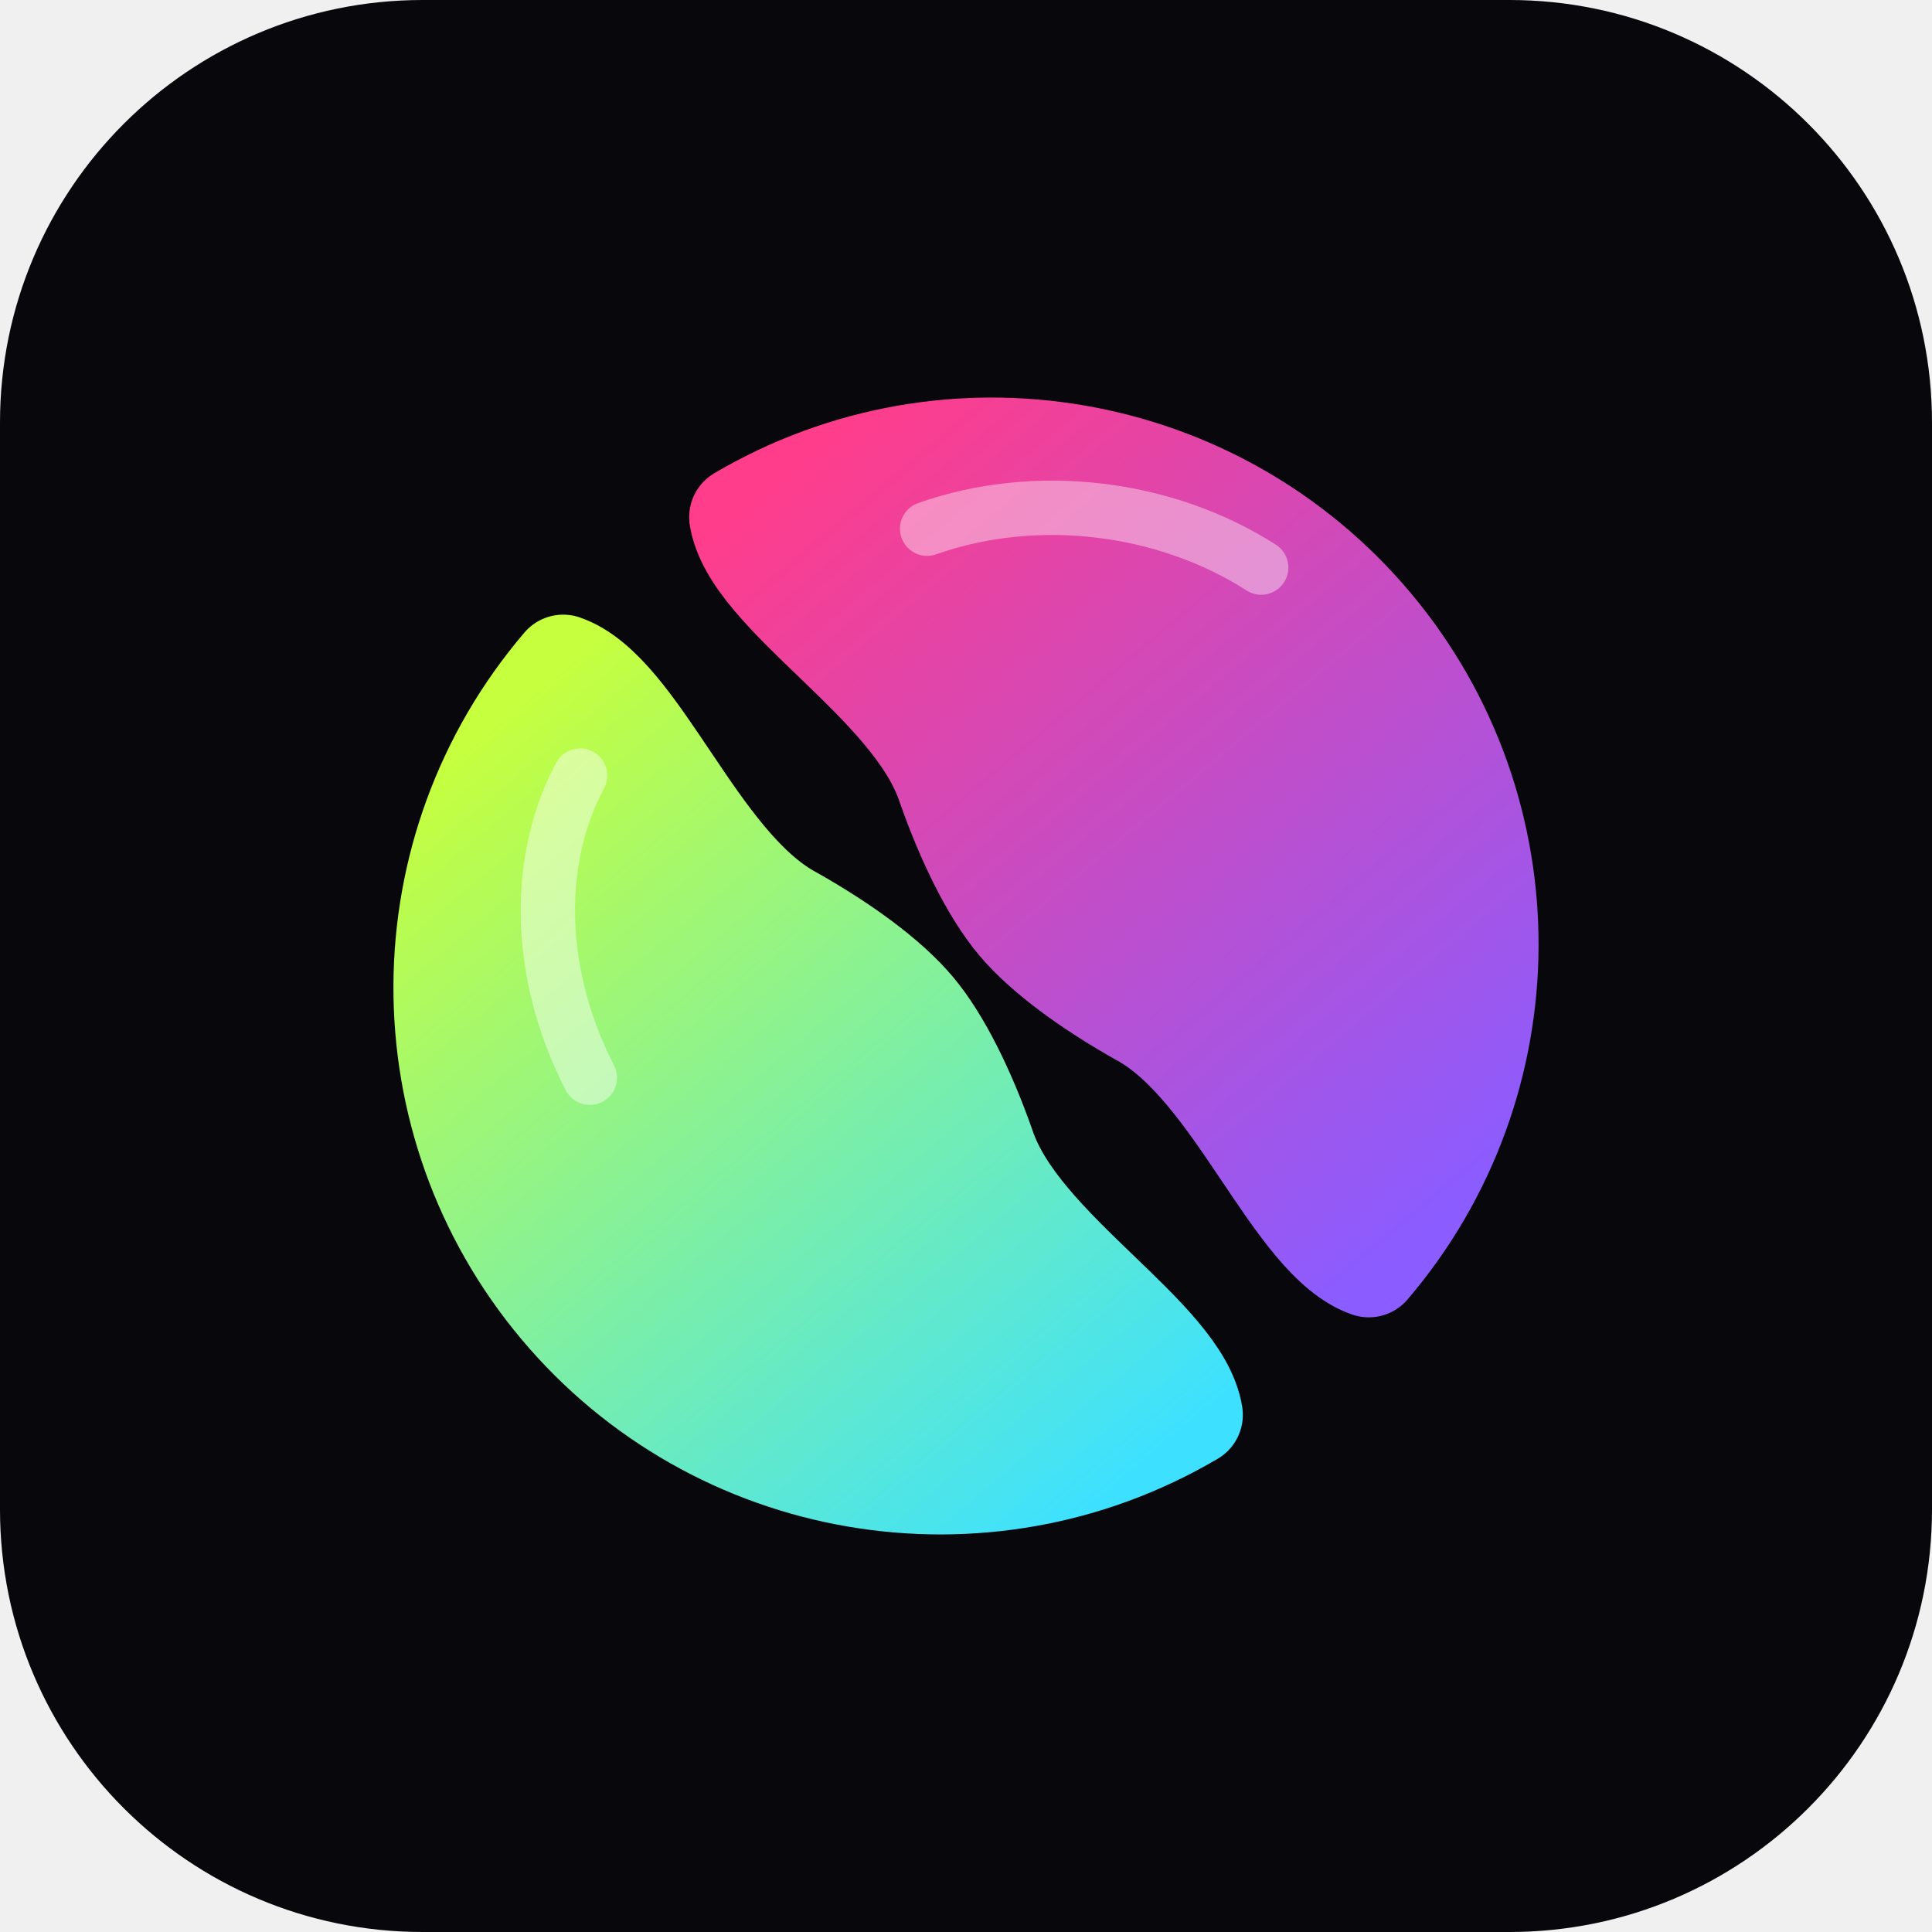
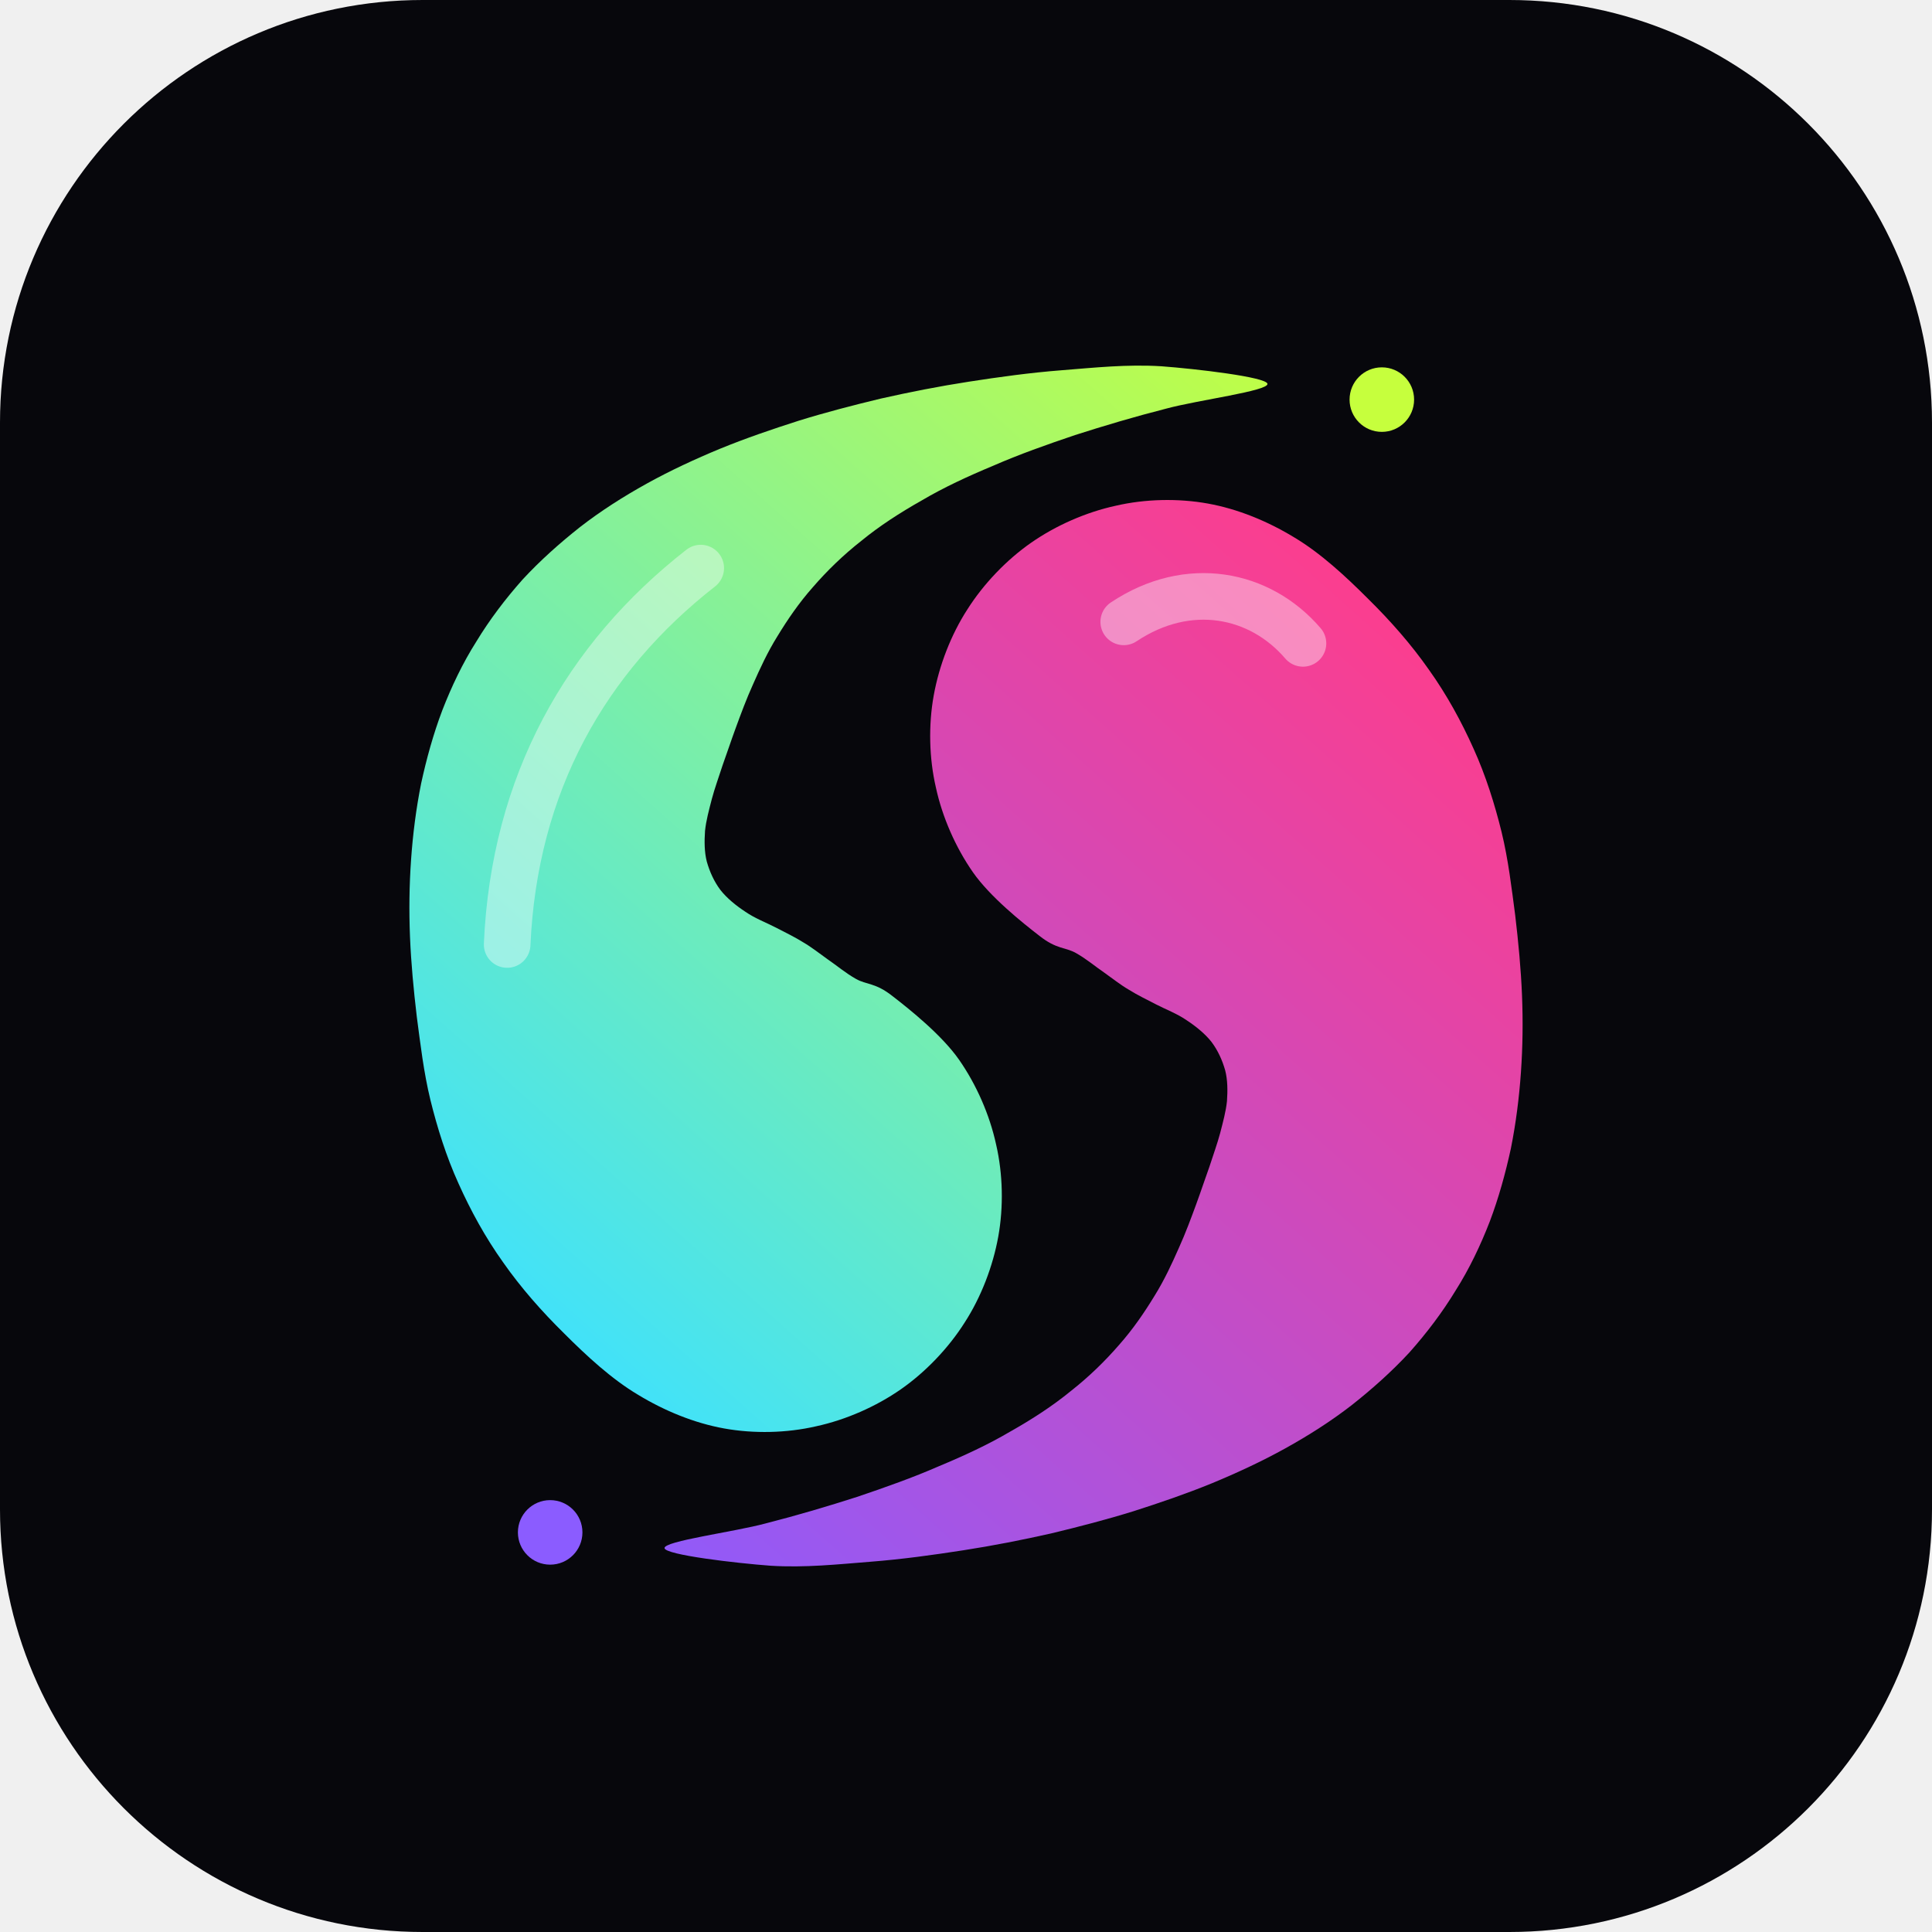
<svg xmlns="http://www.w3.org/2000/svg" viewBox="0 0 512 512" width="512" height="512">
  <defs>
-     <linearGradient id="teams" gradientUnits="userSpaceOnUse" x1="0" y1="110" x2="0" y2="402">
+     <linearGradient id="teams" gradientUnits="userSpaceOnUse" x1="390" y1="110" x2="150" y2="380">
      <stop offset="0" stop-color="#c6ff3d" />
      <stop offset="1" stop-color="#3de1ff" />
    </linearGradient>
-     <linearGradient id="pick" gradientUnits="userSpaceOnUse" x1="0" y1="110" x2="0" y2="402">
-       <stop offset="0" stop-color="#ff3d8b" />
-       <stop offset="1" stop-color="#8b5cff" />
+     <linearGradient id="pick" gradientUnits="userSpaceOnUse" x1="390" y1="110" x2="150" y2="380">
+       <stop offset="0" stop-color="#8b5cff" />
+       <stop offset="1" stop-color="#ff3d8b" />
    </linearGradient>
+     <path id="s" d="M340.1 93.6 C340.3 95.6 320.8 98.1 311.9 100.5 C302.9 102.8 294.5 105.3 286.4 107.9 C278.4 110.6 270.8 113.3 263.7 116.4 C256.5 119.4 249.8 122.5 243.7 126.1 C237.5 129.6 231.8 133.3 226.8 137.4 C221.7 141.4 217.2 145.8 213.3 150.3 C209.4 154.7 206.2 159.4 203.4 164.0 C200.6 168.5 198.5 173.1 196.6 177.4 C194.7 181.6 193.2 185.7 191.8 189.5 C190.4 193.3 189.3 196.7 188.1 200.0 C187.0 203.4 185.9 206.4 185.1 209.4 C184.3 212.5 183.5 215.4 183.2 218.3 C183.0 221.2 183.0 224.2 183.7 226.9 C184.5 229.7 185.7 232.4 187.5 234.8 C189.3 237.1 191.9 239.2 194.5 240.9 C197.1 242.7 200.3 243.9 203.0 245.3 C205.7 246.7 208.2 247.9 210.6 249.4 C213.0 250.8 215.1 252.5 217.5 254.2 C220.0 255.9 222.3 257.9 225.3 259.6 C228.3 261.3 230.7 260.6 235.5 264.4 C240.3 268.1 249.3 275.3 254.1 282.2 C258.9 289.1 262.6 297.5 264.4 305.8 C266.3 314.0 266.5 323.2 265.0 331.5 C263.5 339.8 260.2 348.4 255.6 355.5 C251.1 362.6 244.7 369.3 237.8 374.1 C230.9 378.9 222.5 382.6 214.2 384.4 C206.0 386.3 196.8 386.5 188.5 385.0 C180.2 383.5 171.9 380.1 164.5 375.6 C157.1 371.2 150.1 364.7 143.9 358.5 C137.6 352.3 131.8 345.7 126.9 338.7 C121.9 331.7 117.8 324.2 114.4 316.6 C111.0 309.1 108.5 301.1 106.6 293.4 C104.7 285.6 103.8 277.7 102.8 270.2 C101.9 262.6 101.2 255.2 100.9 247.9 C100.6 240.6 100.7 233.4 101.2 226.3 C101.7 219.2 102.6 212.1 104.0 205.1 C105.5 198.2 107.4 191.3 109.9 184.7 C112.5 178.0 115.6 171.5 119.4 165.5 C123.1 159.4 127.5 153.6 132.3 148.2 C137.2 142.9 142.7 138.0 148.4 133.5 C154.2 129.0 160.5 125.0 167.0 121.4 C173.5 117.8 180.4 114.6 187.4 111.7 C194.5 108.8 201.8 106.3 209.3 103.9 C216.7 101.6 224.4 99.6 232.3 97.7 C240.3 95.9 248.4 94.3 256.8 93.0 C265.2 91.7 273.8 90.5 282.8 89.8 C291.7 89.1 300.9 88.1 310.5 88.7 C320.0 89.4 339.8 91.7 340.1 93.6 Z" />
  </defs>
  <rect width="512" height="512" rx="112" fill="#07070c" />
-   <g transform="translate(256 256) scale(0.9) translate(-256 -256) rotate(-40 256 256)" stroke-linejoin="round" stroke-width="30">
-     <path id="L" d="M222 112 A146 146 0 0 0 222 400 C 234 380 214 330 226 300 C 232 284 236 268 236 256 C 236 244 232 228 226 212 C 214 182 234 132 222 112 Z" fill="url(#teams)" stroke="url(#teams)" />
-     <path d="M290 112 A146 146 0 0 1 290 400 C 278 380 298 330 286 300 C 280 284 276 268 276 256 C 276 244 280 228 286 212 C 298 182 278 132 290 112 Z" fill="url(#pick)" stroke="url(#pick)" />
-     <path d="M150 210 C 158 175 180 150 205 140" fill="none" stroke="#fff" stroke-opacity="0.45" stroke-width="16" stroke-linecap="round" />
-     <path d="M330 150 C 362 162 388 190 398 222" fill="none" stroke="#fff" stroke-opacity="0.4" stroke-width="16" stroke-linecap="round" />
+   <g transform="translate(256 256) scale(0.95) translate(-256 -256)">
+     <use href="#s" fill="url(#teams)" />
+     <use href="#s" fill="url(#pick)" transform="rotate(180 256 256)" />
+     <circle class="drop" cx="372" cy="98" r="9" fill="#c6ff3d" />
+     <circle cx="140" cy="414" r="9" fill="#8b5cff" />
+     <path d="M128 250 C 130 205 150 170 182 145" fill="none" stroke="#fff" stroke-opacity="0.4" stroke-width="13" stroke-linecap="round" />
+     <path d="M300 160 C 318 148 338 152 350 166" fill="none" stroke="#fff" stroke-opacity="0.4" stroke-width="13" stroke-linecap="round" />
  </g>
</svg>
